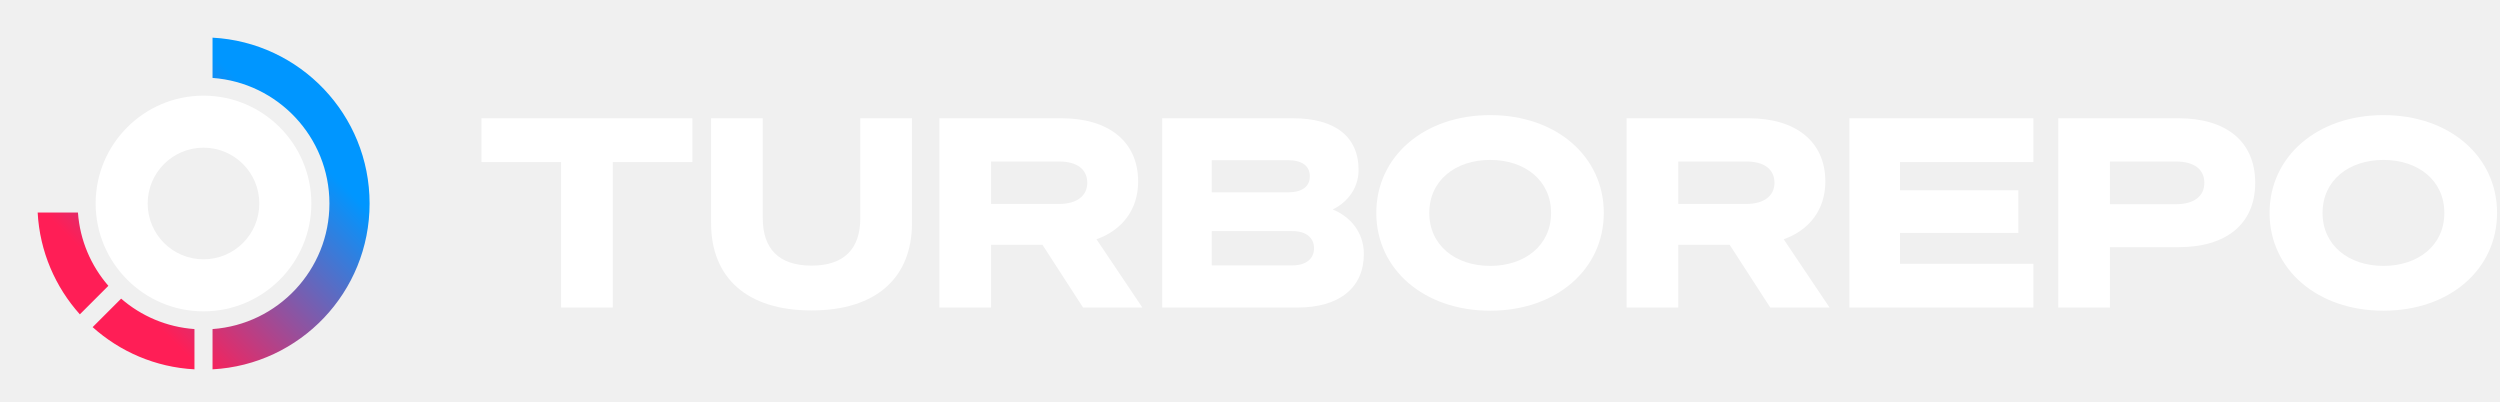
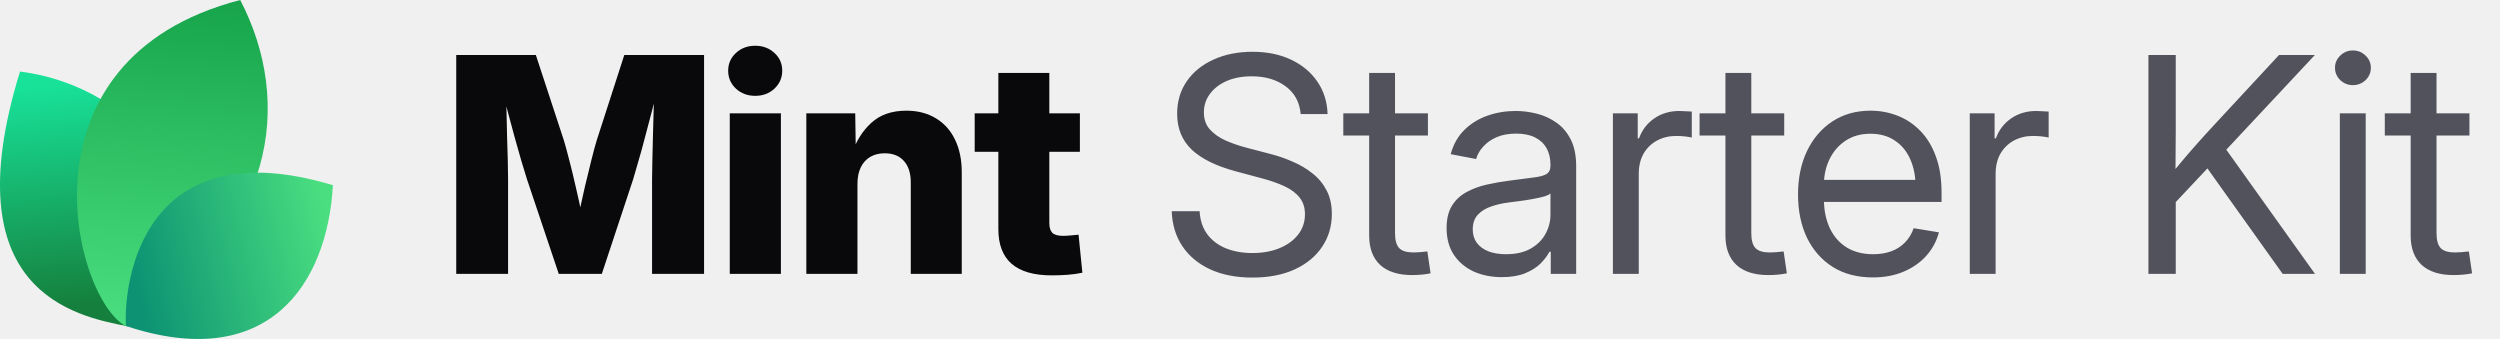
- <svg xmlns="http://www.w3.org/2000/svg" width="473" height="76" viewBox="0 0 473 76" fill="none">
-   <path d="M130.998 30.657V22.377H91.098V30.657H106.16V58.188H115.935V30.657H130.998Z" fill="white" />
-   <path d="M153.542 58.736C165.811 58.736 172.544 52.502 172.544 42.228V22.377H162.768V41.28C162.768 47.016 159.776 50.257 153.542 50.257C147.307 50.257 144.315 47.016 144.315 41.28V22.377H134.539V42.228C134.539 52.502 141.272 58.736 153.542 58.736Z" fill="white" />
-   <path d="M187.508 46.317H197.234L204.914 58.188H216.136L207.458 45.27C212.346 43.524 215.338 39.634 215.338 34.347C215.338 26.667 209.603 22.377 200.874 22.377H177.732V58.188H187.508V46.317ZM187.508 38.587V30.557H200.376C203.817 30.557 205.712 32.053 205.712 34.597C205.712 36.991 203.817 38.587 200.376 38.587H187.508Z" fill="white" />
-   <path d="M219.887 58.188H245.472C253.452 58.188 258.041 54.397 258.041 48.063C258.041 43.824 255.348 40.931 252.156 39.634C254.35 38.587 257.043 36.093 257.043 32.153C257.043 25.819 252.555 22.377 244.625 22.377H219.887V58.188ZM229.263 36.392V30.307H243.627C246.32 30.307 247.817 31.355 247.817 33.35C247.817 35.345 246.32 36.392 243.627 36.392H229.263ZM229.263 43.724H244.525C247.168 43.724 248.615 45.021 248.615 46.966C248.615 48.911 247.168 50.208 244.525 50.208H229.263V43.724Z" fill="white" />
-   <path d="M281.942 21.779C269.423 21.779 260.396 29.609 260.396 40.282C260.396 50.956 269.423 58.786 281.942 58.786C294.461 58.786 303.438 50.956 303.438 40.282C303.438 29.609 294.461 21.779 281.942 21.779ZM281.942 30.258C288.525 30.258 293.463 34.148 293.463 40.282C293.463 46.417 288.525 50.307 281.942 50.307C275.359 50.307 270.421 46.417 270.421 40.282C270.421 34.148 275.359 30.258 281.942 30.258Z" fill="white" />
-   <path d="M317.526 46.317H327.251L334.932 58.188H346.154L337.476 45.27C342.364 43.524 345.356 39.634 345.356 34.347C345.356 26.667 339.62 22.377 330.892 22.377H307.75V58.188H317.526V46.317ZM317.526 38.587V30.557H330.394C333.835 30.557 335.73 32.053 335.73 34.597C335.73 36.991 333.835 38.587 330.394 38.587H317.526Z" fill="white" />
-   <path d="M349.904 22.377V58.188H384.717V49.908H359.48V44.073H381.874V35.993H359.48V30.657H384.717V22.377H349.904Z" fill="white" />
-   <path d="M399.204 46.766H412.221C420.95 46.766 426.685 42.577 426.685 34.597C426.685 26.567 420.95 22.377 412.221 22.377H389.428V58.188H399.204V46.766ZM399.204 38.637V30.557H411.673C415.164 30.557 417.059 32.053 417.059 34.597C417.059 37.09 415.164 38.637 411.673 38.637H399.204Z" fill="white" />
-   <path d="M450.948 21.779C438.43 21.779 429.402 29.609 429.402 40.282C429.402 50.956 438.43 58.786 450.948 58.786C463.467 58.786 472.444 50.956 472.444 40.282C472.444 29.609 463.467 21.779 450.948 21.779ZM450.948 30.258C457.532 30.258 462.469 34.148 462.469 40.282C462.469 46.417 457.532 50.307 450.948 50.307C444.365 50.307 439.427 46.417 439.427 40.282C439.427 34.148 444.365 30.258 450.948 30.258Z" fill="white" />
-   <path d="M38.502 18.096C27.25 18.096 18.096 27.25 18.096 38.502C18.096 49.753 27.25 58.908 38.502 58.908C49.754 58.908 58.908 49.753 58.908 38.502C58.908 27.25 49.754 18.096 38.502 18.096ZM38.502 49.062C32.669 49.062 27.942 44.335 27.942 38.502C27.942 32.669 32.669 27.941 38.502 27.941C44.335 27.941 49.062 32.669 49.062 38.502C49.062 44.335 44.335 49.062 38.502 49.062Z" fill="white" />
-   <path fill-rule="evenodd" clip-rule="evenodd" d="M40.212 14.744V7.125C56.772 8.01 69.927 21.721 69.927 38.502C69.927 55.282 56.772 68.989 40.212 69.878V62.259C52.554 61.378 62.328 51.064 62.328 38.502C62.328 25.939 52.554 15.626 40.212 14.744ZM20.505 54.081C17.233 50.304 15.124 45.493 14.748 40.212H7.125C7.52 47.602 10.477 54.309 15.109 59.474L20.501 54.081H20.505ZM36.792 69.878V62.259C31.506 61.883 26.695 59.778 22.918 56.502L17.526 61.894C22.694 66.53 29.401 69.483 36.788 69.878H36.792Z" fill="url(#paint0_linear_2028_477)" />
+ <svg xmlns="http://www.w3.org/2000/svg" width="177" height="24" viewBox="0 0 177 24" fill="none">
+   <path d="M9.061 23.108C5.268 22.377 -3.391 20.627 1.417 5.064C9.634 6.099 16.973 14.064 9.061 23.108Z" fill="url(#paint0_linear_17557_2020)" />
+   <path d="M8.919 23.094C5.276 21.222 0.784 4.209 17.007 0C20.757 7.193 19.621 16.545 8.919 23.094Z" fill="url(#paint1_linear_17557_2020)" />
+   <path d="M8.914 23.079C8.735 19.882 10.159 9.085 23.57 13.111C23.181 20.123 18.984 26.418 8.914 23.079Z" fill="url(#paint2_linear_17557_2020)" />
+   <path d="M32.301 19.392V3.894H37.938L39.925 9.948C40.036 10.315 40.164 10.787 40.31 11.362C40.462 11.938 40.611 12.552 40.757 13.204C40.91 13.855 41.048 14.483 41.173 15.086C41.305 15.682 41.412 16.192 41.495 16.615H40.695C40.771 16.192 40.871 15.682 40.996 15.086C41.128 14.49 41.267 13.866 41.412 13.214C41.565 12.562 41.714 11.948 41.86 11.373C42.005 10.79 42.133 10.315 42.244 9.948L44.2 3.894H49.848V19.392H46.166V12.704C46.166 12.357 46.173 11.917 46.187 11.383C46.2 10.849 46.214 10.27 46.228 9.646C46.249 9.022 46.266 8.391 46.28 7.753C46.301 7.115 46.311 6.519 46.311 5.964H46.623C46.485 6.561 46.332 7.181 46.166 7.826C45.999 8.471 45.833 9.102 45.666 9.719C45.507 10.336 45.351 10.901 45.198 11.414C45.053 11.928 44.928 12.357 44.824 12.704L42.608 19.392H39.561L37.314 12.704C37.203 12.357 37.072 11.928 36.919 11.414C36.773 10.901 36.614 10.34 36.441 9.729C36.274 9.112 36.104 8.481 35.931 7.836C35.764 7.192 35.608 6.567 35.463 5.964H35.827C35.834 6.512 35.844 7.105 35.858 7.743C35.872 8.374 35.886 9.005 35.9 9.636C35.92 10.26 35.938 10.839 35.952 11.373C35.965 11.907 35.972 12.351 35.972 12.704V19.392H32.301ZM51.668 19.392V8.024H55.288V19.392H51.668ZM53.468 6.786C52.927 6.786 52.473 6.616 52.105 6.276C51.738 5.93 51.554 5.507 51.554 5.007C51.554 4.508 51.738 4.088 52.105 3.749C52.473 3.409 52.927 3.239 53.468 3.239C54.009 3.239 54.463 3.409 54.83 3.749C55.198 4.082 55.382 4.501 55.382 5.007C55.382 5.507 55.198 5.93 54.83 6.276C54.463 6.616 54.009 6.786 53.468 6.786ZM60.708 13.027V19.392H57.088V8.024H60.551L60.593 10.967H60.281C60.593 10.024 61.061 9.268 61.685 8.7C62.309 8.124 63.138 7.836 64.171 7.836C64.975 7.836 65.672 8.017 66.262 8.377C66.851 8.731 67.302 9.234 67.614 9.885C67.933 10.537 68.092 11.307 68.092 12.194V19.392H64.483V12.912C64.483 12.26 64.32 11.754 63.994 11.394C63.675 11.033 63.221 10.853 62.632 10.853C62.25 10.853 61.914 10.936 61.623 11.102C61.332 11.269 61.106 11.515 60.947 11.841C60.787 12.16 60.708 12.555 60.708 13.027ZM76.456 8.024V10.749H69.008V8.024H76.456ZM70.683 5.163H74.292V15.783C74.292 16.102 74.361 16.334 74.5 16.48C74.646 16.625 74.899 16.698 75.259 16.698C75.405 16.698 75.596 16.688 75.831 16.667C76.074 16.646 76.251 16.629 76.362 16.615L76.632 19.309C76.313 19.378 75.963 19.427 75.582 19.455C75.207 19.482 74.836 19.496 74.469 19.496C73.2 19.496 72.25 19.222 71.619 18.674C70.995 18.127 70.683 17.308 70.683 16.22V5.163Z" fill="#09090B" />
+   <path d="M88.667 19.652C87.523 19.652 86.528 19.458 85.682 19.07C84.843 18.681 84.188 18.137 83.716 17.437C83.245 16.736 82.992 15.908 82.957 14.951H84.933C84.968 15.596 85.148 16.14 85.474 16.584C85.8 17.021 86.24 17.354 86.795 17.582C87.35 17.804 87.974 17.915 88.667 17.915C89.388 17.915 90.026 17.801 90.581 17.572C91.143 17.343 91.583 17.024 91.902 16.615C92.228 16.199 92.391 15.717 92.391 15.169C92.391 14.698 92.266 14.306 92.017 13.994C91.767 13.675 91.413 13.408 90.956 13.193C90.498 12.978 89.954 12.787 89.323 12.621L87.502 12.132C86.123 11.765 85.082 11.255 84.382 10.603C83.689 9.944 83.342 9.095 83.342 8.055C83.342 7.174 83.571 6.404 84.028 5.746C84.486 5.087 85.117 4.577 85.921 4.217C86.726 3.849 87.645 3.666 88.678 3.666C89.718 3.666 90.63 3.853 91.413 4.227C92.204 4.602 92.824 5.122 93.275 5.787C93.726 6.446 93.965 7.209 93.993 8.076H92.089C92.013 7.23 91.656 6.574 91.018 6.11C90.387 5.638 89.586 5.403 88.615 5.403C87.95 5.403 87.36 5.513 86.847 5.735C86.341 5.957 85.946 6.262 85.661 6.651C85.377 7.032 85.235 7.469 85.235 7.961C85.235 8.447 85.377 8.849 85.661 9.168C85.946 9.48 86.317 9.74 86.774 9.948C87.232 10.149 87.724 10.319 88.251 10.457L89.884 10.884C90.439 11.023 90.977 11.206 91.496 11.435C92.023 11.657 92.495 11.934 92.911 12.267C93.334 12.593 93.67 12.995 93.92 13.474C94.17 13.945 94.294 14.504 94.294 15.149C94.294 16.015 94.066 16.788 93.608 17.468C93.157 18.148 92.512 18.681 91.673 19.07C90.834 19.458 89.832 19.652 88.667 19.652ZM101.097 8.024V9.594H95.106V8.024H101.097ZM96.937 5.163H98.767V16.521C98.767 17 98.865 17.347 99.059 17.562C99.26 17.77 99.6 17.874 100.078 17.874C100.21 17.874 100.366 17.867 100.546 17.853C100.733 17.832 100.903 17.815 101.056 17.801L101.285 19.351C101.097 19.392 100.886 19.423 100.65 19.444C100.414 19.465 100.189 19.475 99.974 19.475C98.996 19.475 98.244 19.236 97.717 18.758C97.197 18.272 96.937 17.579 96.937 16.677V5.163ZM106.33 19.621C105.595 19.621 104.932 19.489 104.343 19.226C103.754 18.955 103.285 18.564 102.939 18.05C102.592 17.53 102.419 16.896 102.419 16.147C102.419 15.495 102.547 14.965 102.804 14.556C103.06 14.146 103.403 13.828 103.833 13.599C104.263 13.363 104.742 13.186 105.269 13.068C105.796 12.95 106.333 12.857 106.881 12.787C107.574 12.69 108.132 12.617 108.555 12.569C108.978 12.52 109.287 12.441 109.481 12.33C109.675 12.212 109.772 12.014 109.772 11.737V11.654C109.772 11.203 109.679 10.815 109.492 10.489C109.311 10.163 109.041 9.91 108.68 9.729C108.32 9.549 107.872 9.459 107.338 9.459C106.805 9.459 106.34 9.546 105.945 9.719C105.556 9.892 105.241 10.118 104.998 10.395C104.755 10.665 104.593 10.953 104.509 11.258L102.71 10.915C102.897 10.222 103.22 9.65 103.677 9.199C104.135 8.748 104.679 8.412 105.31 8.19C105.941 7.968 106.607 7.857 107.307 7.857C107.8 7.857 108.295 7.92 108.795 8.044C109.301 8.169 109.765 8.381 110.188 8.679C110.611 8.97 110.951 9.369 111.208 9.875C111.464 10.374 111.593 11.005 111.593 11.768V19.392H109.793V17.822H109.7C109.568 18.085 109.363 18.359 109.086 18.643C108.809 18.921 108.444 19.153 107.994 19.34C107.543 19.527 106.988 19.621 106.33 19.621ZM106.621 17.998C107.321 17.998 107.904 17.867 108.368 17.603C108.84 17.333 109.19 16.986 109.419 16.563C109.654 16.133 109.772 15.682 109.772 15.211V13.692C109.703 13.769 109.554 13.841 109.325 13.911C109.096 13.973 108.829 14.032 108.524 14.088C108.226 14.143 107.921 14.192 107.609 14.233C107.304 14.275 107.033 14.309 106.798 14.337C106.354 14.393 105.938 14.49 105.549 14.628C105.168 14.76 104.86 14.954 104.624 15.211C104.388 15.467 104.27 15.811 104.27 16.241C104.27 16.615 104.367 16.934 104.561 17.198C104.762 17.461 105.04 17.662 105.393 17.801C105.747 17.933 106.156 17.998 106.621 17.998ZM114.193 19.392V8.024H115.951V9.792H116.045C116.253 9.209 116.61 8.741 117.116 8.388C117.622 8.034 118.219 7.857 118.905 7.857C119.058 7.857 119.217 7.864 119.384 7.878C119.55 7.885 119.682 7.892 119.779 7.899V9.74C119.716 9.719 119.578 9.695 119.363 9.667C119.155 9.639 118.922 9.625 118.666 9.625C118.174 9.625 117.726 9.733 117.324 9.948C116.922 10.163 116.603 10.471 116.367 10.874C116.138 11.276 116.024 11.758 116.024 12.319V19.392H114.193ZM126.322 8.024V9.594H120.33V8.024H126.322ZM122.161 5.163H123.992V16.521C123.992 17 124.089 17.347 124.283 17.562C124.484 17.77 124.824 17.874 125.302 17.874C125.434 17.874 125.59 17.867 125.77 17.853C125.958 17.832 126.127 17.815 126.28 17.801L126.509 19.351C126.322 19.392 126.11 19.423 125.874 19.444C125.639 19.465 125.413 19.475 125.198 19.475C124.221 19.475 123.468 19.236 122.941 18.758C122.421 18.272 122.161 17.579 122.161 16.677V5.163ZM132.604 19.642C131.502 19.642 130.555 19.396 129.765 18.903C128.974 18.404 128.364 17.714 127.934 16.834C127.511 15.946 127.3 14.927 127.3 13.775C127.3 12.611 127.511 11.584 127.934 10.697C128.364 9.802 128.964 9.102 129.734 8.596C130.51 8.089 131.408 7.836 132.428 7.836C133.1 7.836 133.738 7.954 134.341 8.19C134.952 8.426 135.489 8.783 135.954 9.261C136.425 9.74 136.793 10.343 137.056 11.071C137.327 11.792 137.462 12.645 137.462 13.63V14.296H128.433V12.735H136.463L135.631 13.297C135.631 12.541 135.506 11.876 135.257 11.3C135.007 10.725 134.643 10.277 134.165 9.958C133.686 9.632 133.107 9.469 132.428 9.469C131.748 9.469 131.162 9.632 130.67 9.958C130.177 10.284 129.796 10.725 129.526 11.279C129.262 11.827 129.13 12.441 129.13 13.12V14.046C129.13 14.864 129.273 15.572 129.557 16.168C129.841 16.757 130.243 17.211 130.763 17.53C131.283 17.842 131.901 17.998 132.615 17.998C133.093 17.998 133.523 17.929 133.905 17.79C134.293 17.645 134.619 17.433 134.882 17.156C135.153 16.879 135.354 16.546 135.486 16.157L137.275 16.449C137.108 17.08 136.81 17.634 136.38 18.113C135.95 18.591 135.413 18.966 134.768 19.236C134.123 19.507 133.402 19.642 132.604 19.642ZM139.459 19.392V8.024H141.217V9.792H141.311C141.519 9.209 141.876 8.741 142.382 8.388C142.888 8.034 143.485 7.857 144.171 7.857C144.324 7.857 144.483 7.864 144.649 7.878C144.816 7.885 144.948 7.892 145.045 7.899V9.74C144.982 9.719 144.844 9.695 144.629 9.667C144.421 9.639 144.188 9.625 143.932 9.625C143.439 9.625 142.992 9.733 142.59 9.948C142.188 10.163 141.869 10.471 141.633 10.874C141.404 11.276 141.29 11.758 141.29 12.319V19.392H139.459ZM153.429 14.961V12.715C153.783 12.257 154.136 11.82 154.49 11.404C154.844 10.981 155.204 10.565 155.572 10.156C155.939 9.74 156.314 9.327 156.695 8.918L161.355 3.894H163.893L157.277 10.967H157.184L153.429 14.961ZM152.108 19.392V3.894H154.043V9.241L154.022 12.559L154.043 13.505V19.392H152.108ZM161.615 19.392L155.967 11.477L157.173 9.969L163.903 19.392H161.615ZM165.661 19.392V8.024H167.492V19.392H165.661ZM166.587 6.027C166.24 6.027 165.942 5.909 165.692 5.673C165.443 5.43 165.318 5.139 165.318 4.799C165.318 4.459 165.443 4.172 165.692 3.936C165.942 3.693 166.24 3.572 166.587 3.572C166.934 3.572 167.232 3.693 167.482 3.936C167.731 4.172 167.856 4.459 167.856 4.799C167.856 5.139 167.731 5.43 167.482 5.673C167.232 5.909 166.934 6.027 166.587 6.027ZM174.836 8.024V9.594H168.844V8.024H174.836ZM170.675 5.163H172.506V16.521C172.506 17 172.603 17.347 172.797 17.562C172.998 17.77 173.338 17.874 173.816 17.874C173.948 17.874 174.104 17.867 174.284 17.853C174.472 17.832 174.641 17.815 174.794 17.801L175.023 19.351C174.836 19.392 174.624 19.423 174.388 19.444C174.153 19.465 173.927 19.475 173.712 19.475C172.735 19.475 171.982 19.236 171.455 18.758C170.935 18.272 170.675 17.579 170.675 16.677V5.163Z" fill="#52525C" />
  <defs>
-     <linearGradient id="paint0_linear_2028_477" x1="41.443" y1="11.537" x2="10.557" y2="42.424" gradientUnits="userSpaceOnUse">
-       <stop stop-color="#0096FF" />
-       <stop offset="1" stop-color="#FF1E56" />
+     <linearGradient id="paint0_linear_17557_2020" x1="3.776" y1="5.916" x2="5.232" y2="21.559" gradientUnits="userSpaceOnUse">
+       <stop stop-color="#18E299" />
+       <stop offset="1" stop-color="#15803D" />
+     </linearGradient>
+     <linearGradient id="paint1_linear_17557_2020" x1="12.171" y1="-0.718" x2="10.19" y2="22.983" gradientUnits="userSpaceOnUse">
+       <stop stop-color="#16A34A" />
+       <stop offset="1" stop-color="#4ADE80" />
+     </linearGradient>
+     <linearGradient id="paint2_linear_17557_2020" x1="23.133" y1="15.353" x2="9.338" y2="18.52" gradientUnits="userSpaceOnUse">
+       <stop stop-color="#4ADE80" />
+       <stop offset="1" stop-color="#0D9373" />
    </linearGradient>
  </defs>
</svg>
